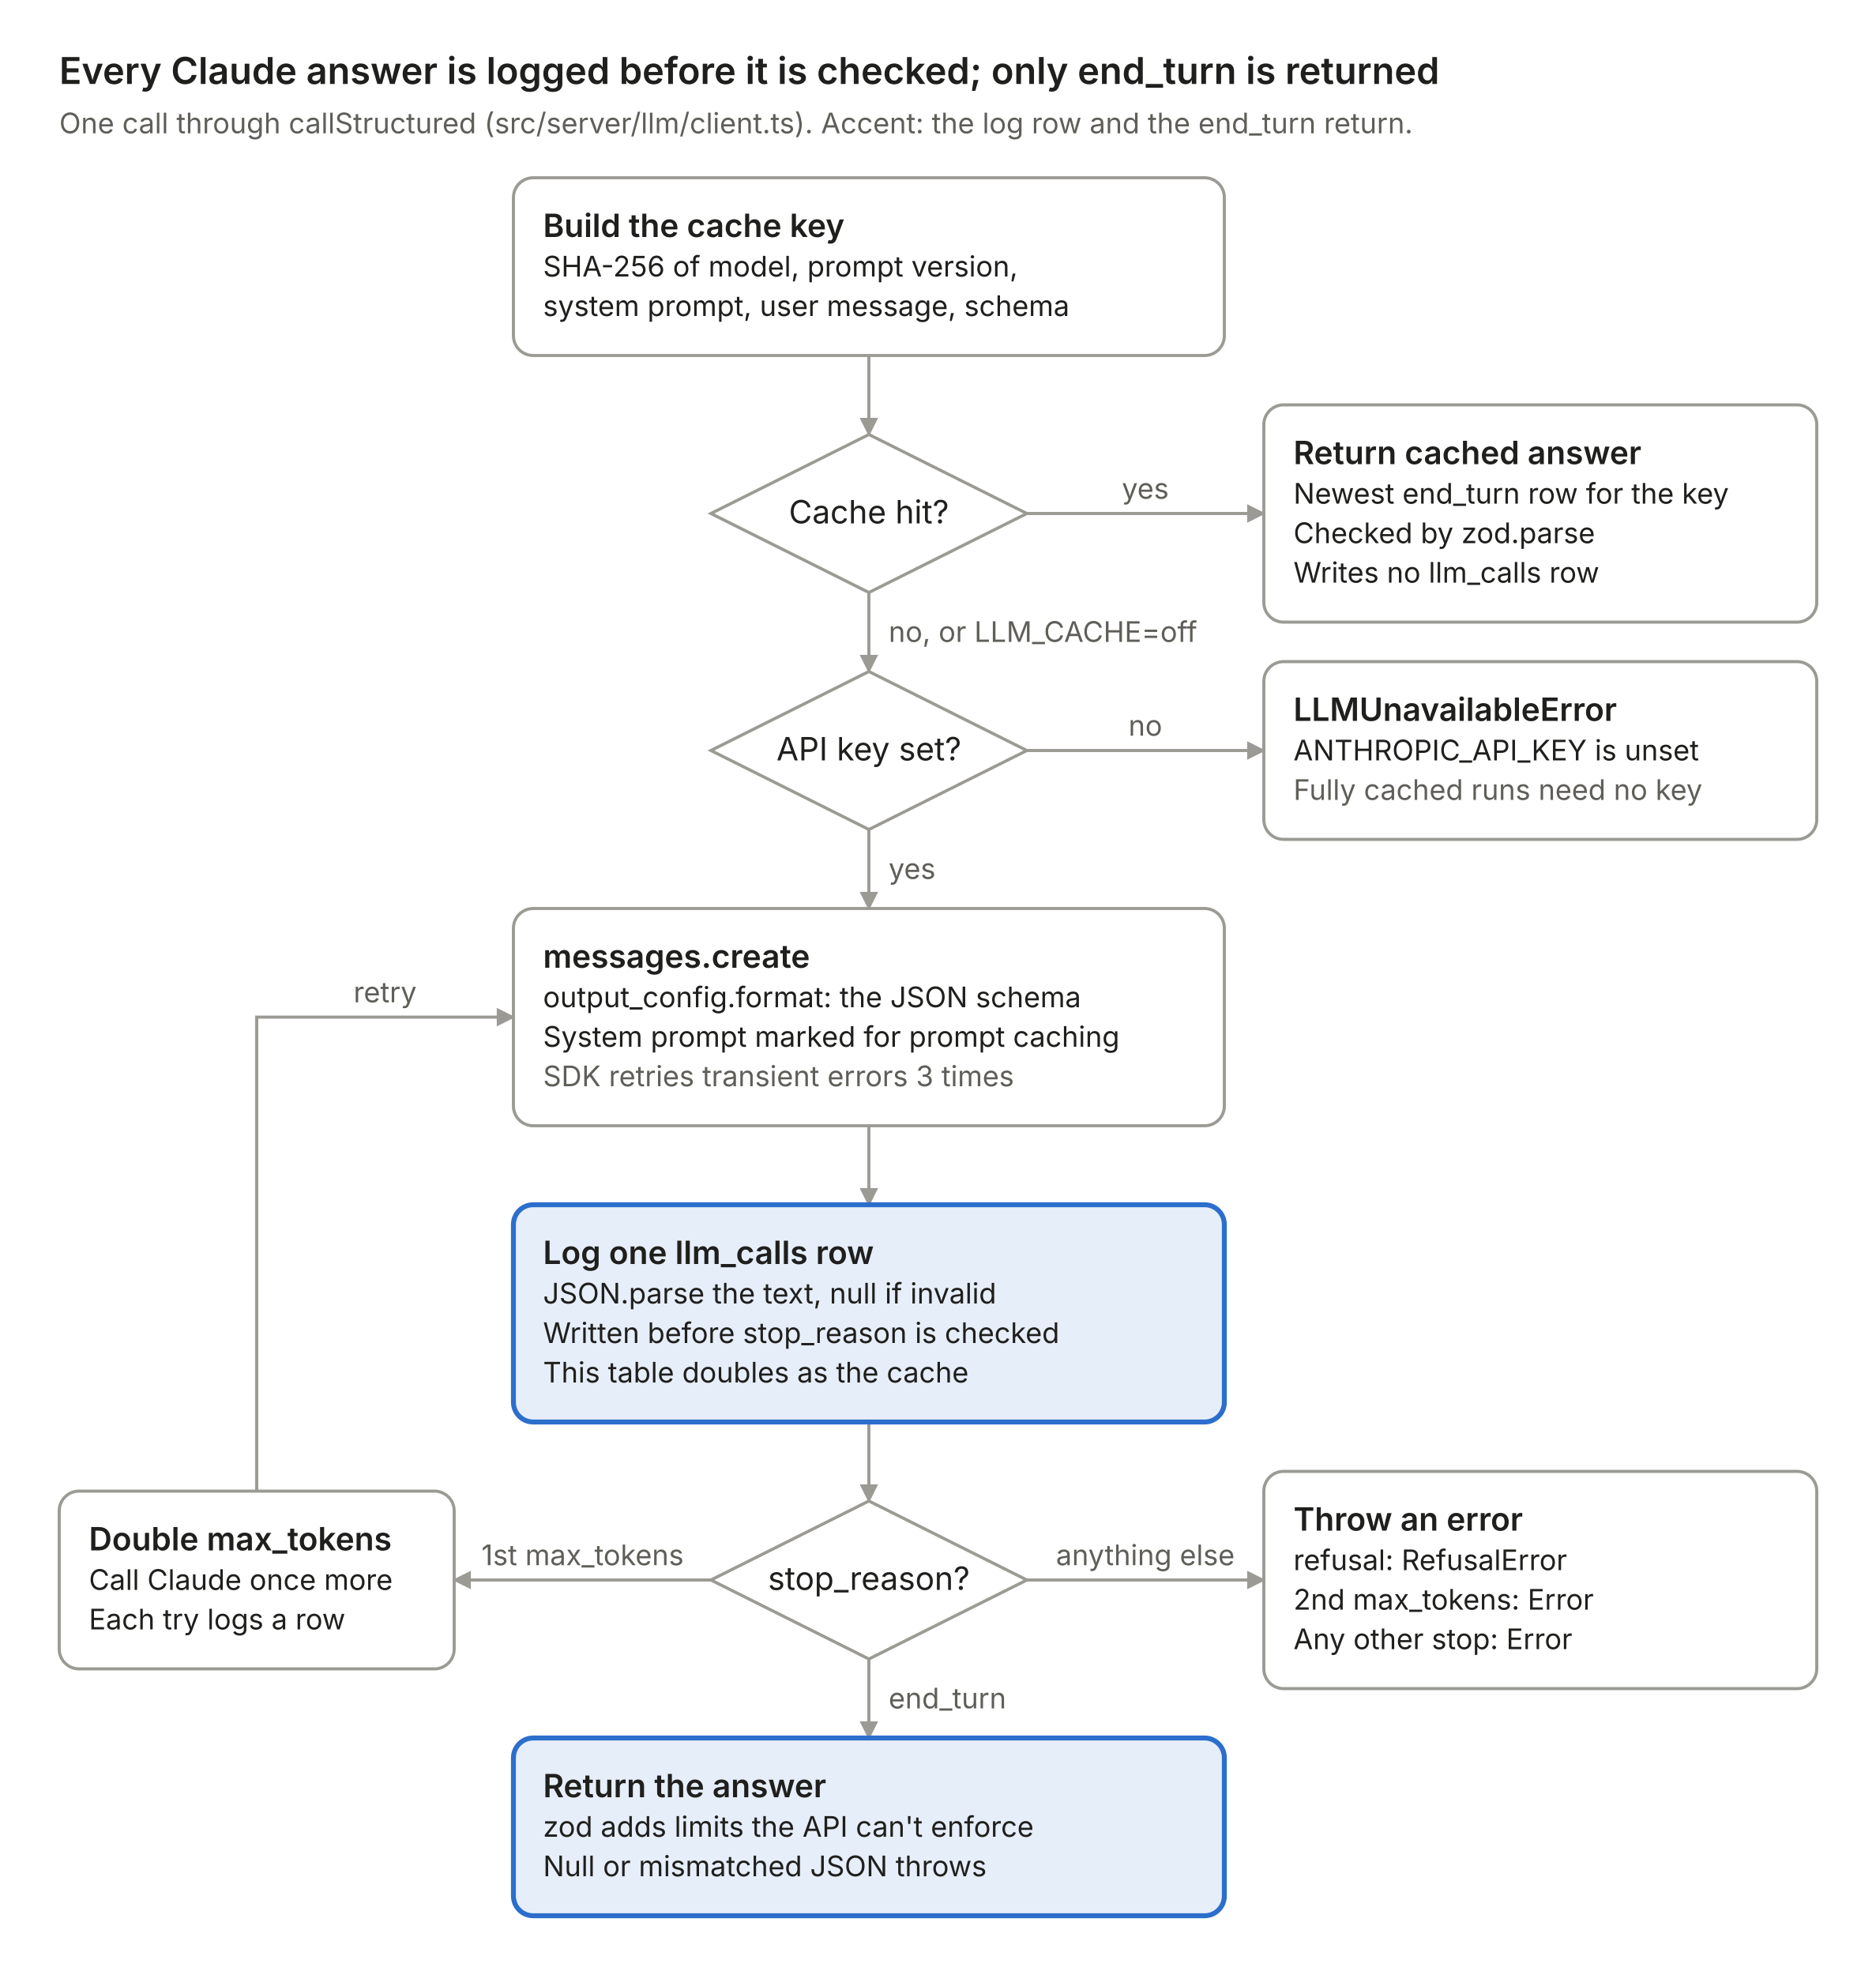
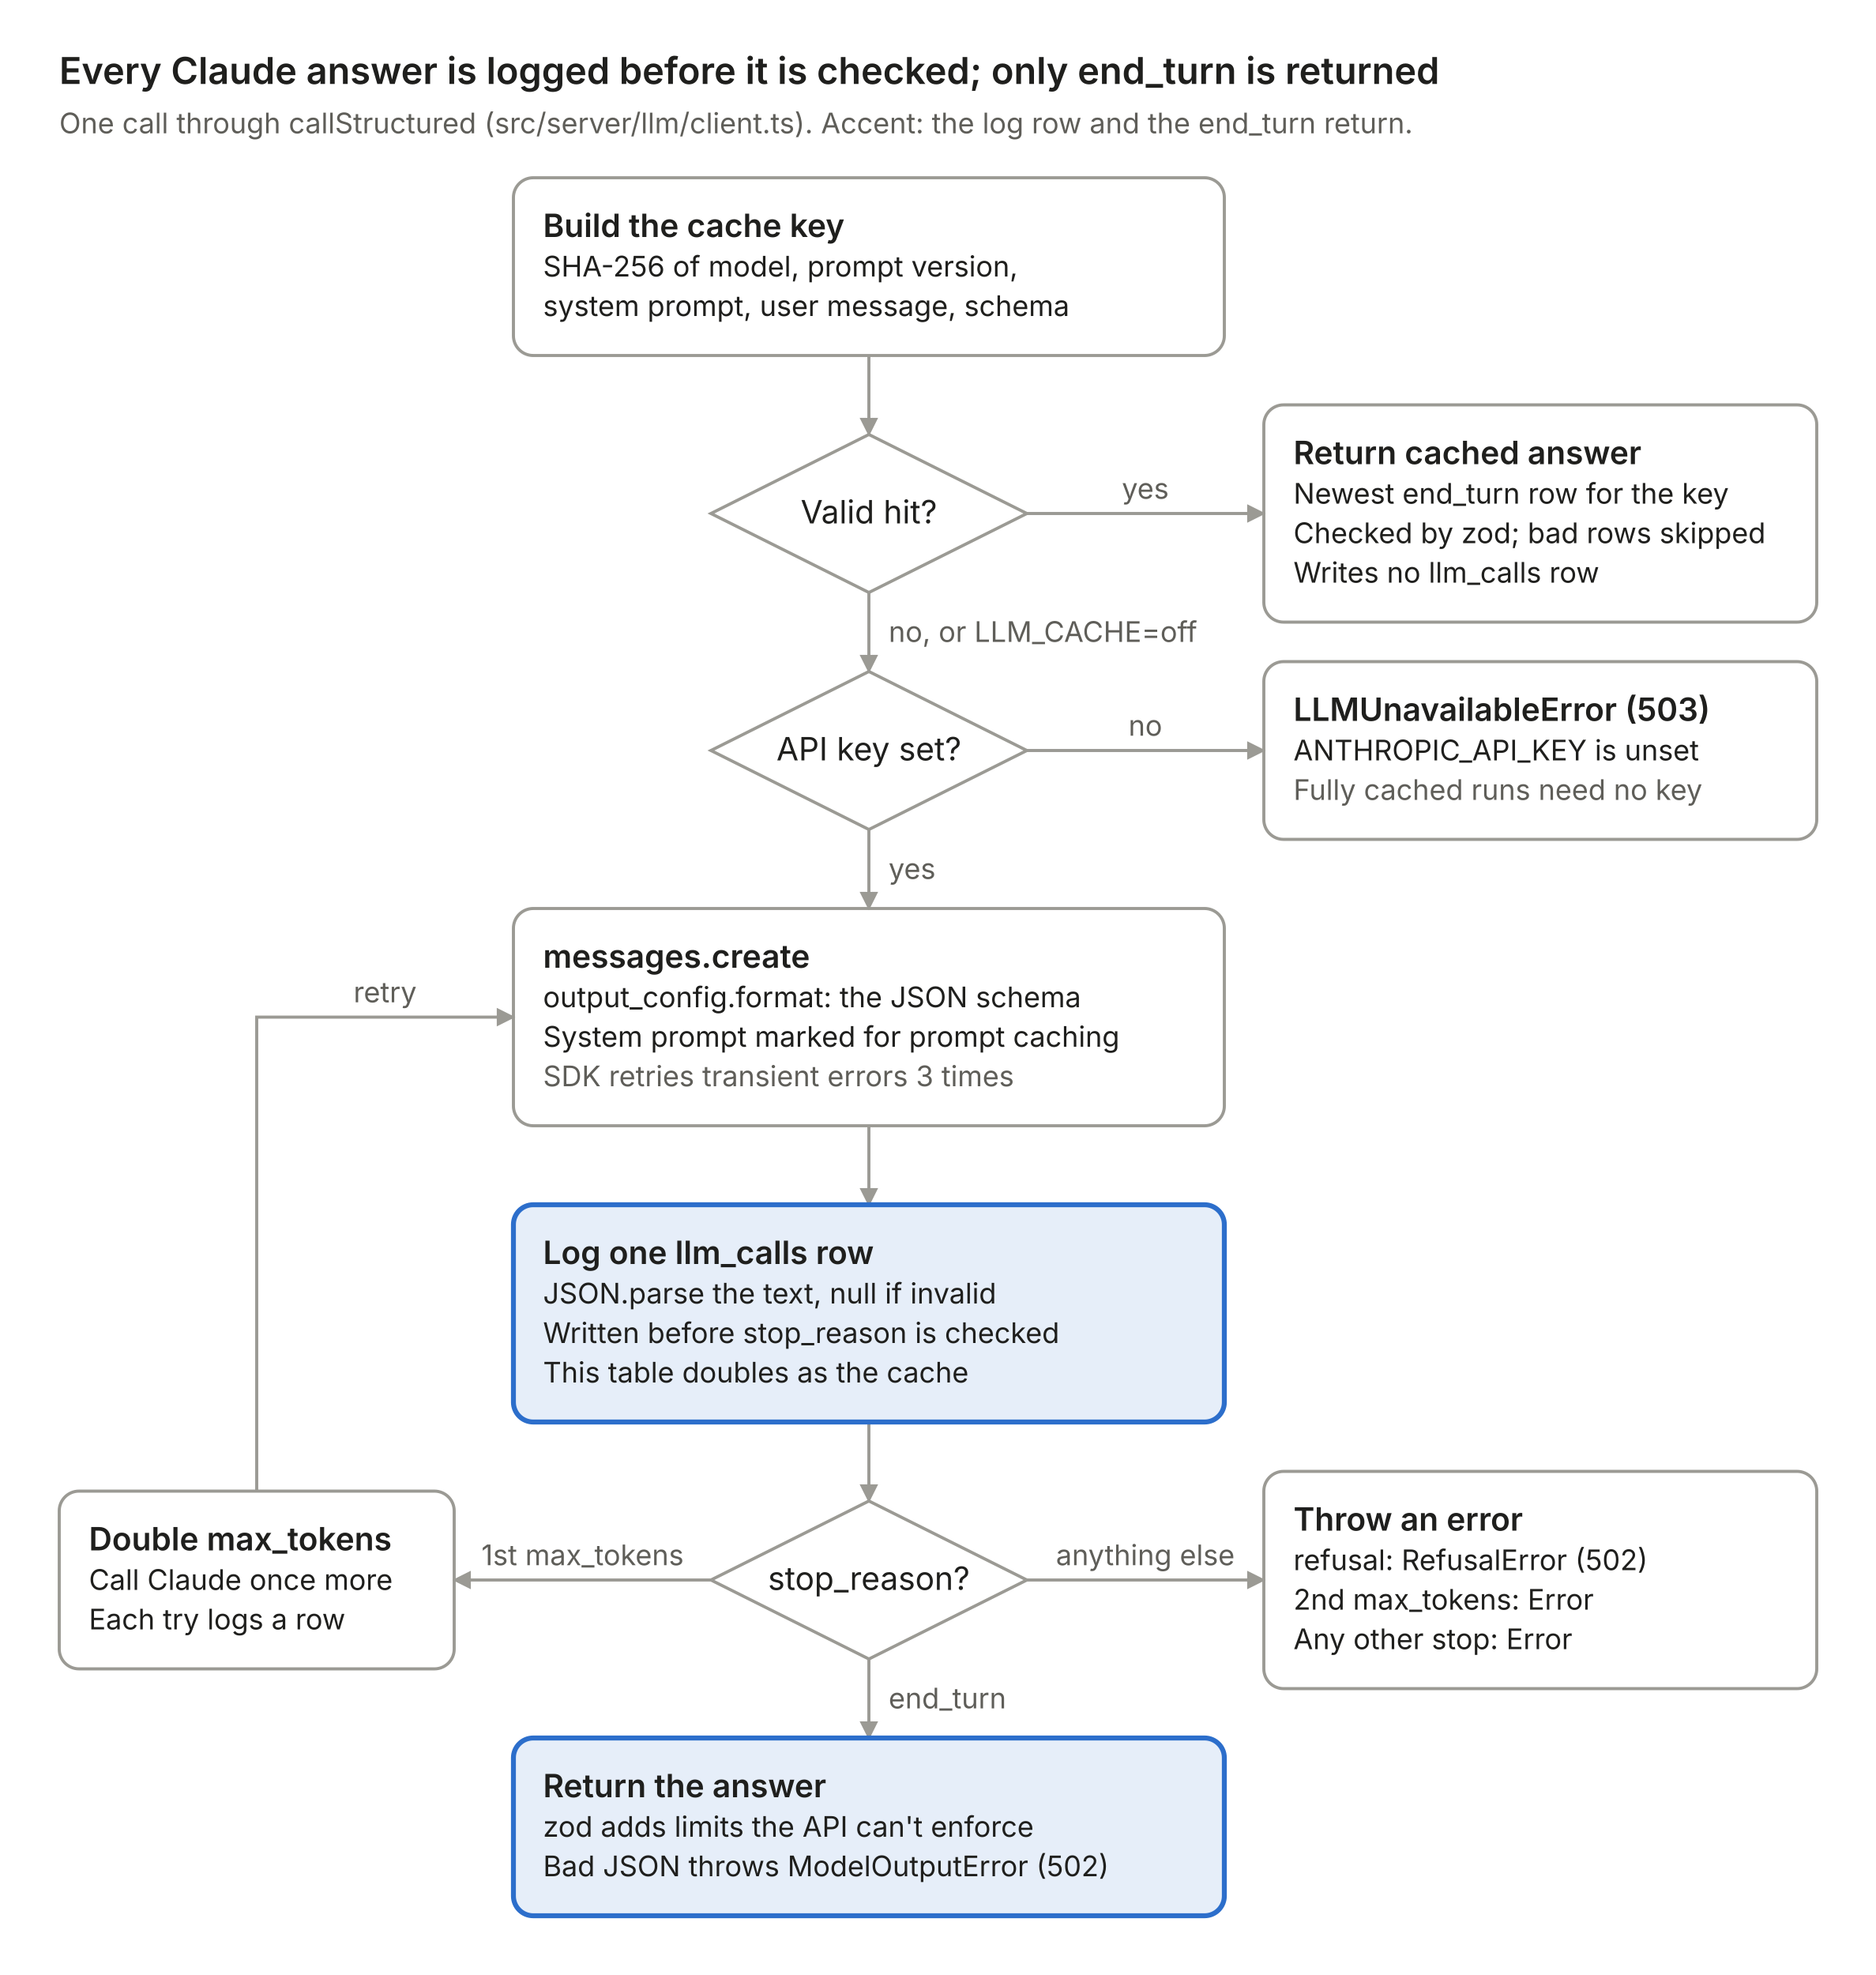
<svg xmlns="http://www.w3.org/2000/svg" viewBox="0 0 760 800" width="760" height="800" role="img" aria-labelledby="title desc">
  <style>
  text { font-family: -apple-system, BlinkMacSystemFont, "Segoe UI", Inter, Helvetica, Arial, sans-serif; }
  .bg { fill: #ffffff; } .ink { fill: #1f1f1d; } .quiet { fill: #5f5e59; }
  .line { fill: none; stroke: #9b9a94; stroke-width: 1.25; } .guide { fill: none; stroke: #d9d8d3; stroke-width: 1.25; }
  .dash { stroke-dasharray: 4 4; } .box { fill: none; stroke: #9b9a94; stroke-width: 1.25; }
  .main { fill: #2c6ecb; fill-opacity: 0.12; stroke: #2c6ecb; stroke-width: 2; }
  .tint { fill: #f2f1ed; stroke: #9b9a94; stroke-width: 1.25; } .head { fill: #9b9a94; }
  .span { fill: #9b9a94; fill-opacity: 0.18; stroke: #9b9a94; stroke-width: 1.25; }
  .span-main { fill: #2c6ecb; fill-opacity: 0.18; stroke: #2c6ecb; stroke-width: 1.25; }
  @media (prefers-color-scheme: dark) {
    .bg { fill: #1c1c1b; } .ink { fill: #ecebe6; } .quiet { fill: #a9a8a2; }
    .line, .box { stroke: #74736d; } .guide { stroke: #3a3936; }
    .main { fill: #6fa2ff; fill-opacity: 0.16; stroke: #6fa2ff; }
    .tint { fill: #262624; stroke: #74736d; } .head { fill: #74736d; }
    .span { fill: #74736d; stroke: #74736d; } .span-main { fill: #6fa2ff; stroke: #6fa2ff; }
  }
</style>
  <defs>
    <marker id="claude-call-arrow" viewBox="0 0 10 10" refX="9" refY="5" markerWidth="6" markerHeight="6" orient="auto-start-reverse">
      <path d="M0 0L10 5L0 10z" class="head" />
    </marker>
  </defs>
  <rect x="0" y="0" width="760" height="800" class="bg" />
  <text x="24" y="34" class="ink" font-size="15" font-weight="600">Every Claude answer is logged before it is checked; only end_turn is returned</text>
  <text x="24" y="54" class="quiet" font-size="11.5">One call through callStructured (src/server/llm/client.ts). Accent: the log row and the end_turn return.</text>
  <path d="M352 144V176" class="line" marker-end="url(#claude-call-arrow)" />
  <path d="M416 208H512" class="line" marker-end="url(#claude-call-arrow)" />
  <path d="M352 240V272" class="line" marker-end="url(#claude-call-arrow)" />
  <path d="M416 304H512" class="line" marker-end="url(#claude-call-arrow)" />
  <path d="M352 336V368" class="line" marker-end="url(#claude-call-arrow)" />
  <path d="M352 456V488" class="line" marker-end="url(#claude-call-arrow)" />
  <path d="M352 576V608" class="line" marker-end="url(#claude-call-arrow)" />
  <path d="M416 640H512" class="line" marker-end="url(#claude-call-arrow)" />
  <path d="M288 640H184" class="line" marker-end="url(#claude-call-arrow)" />
  <path d="M104 604V412H208" class="line" marker-end="url(#claude-call-arrow)" />
  <path d="M352 672V704" class="line" marker-end="url(#claude-call-arrow)" />
  <text x="464" y="202" class="quiet" font-size="11.5" text-anchor="middle">yes</text>
  <text x="360" y="260" class="quiet" font-size="11.5">no, or LLM_CACHE=off</text>
  <text x="464" y="298" class="quiet" font-size="11.5" text-anchor="middle">no</text>
  <text x="360" y="356" class="quiet" font-size="11.5">yes</text>
  <text x="464" y="634" class="quiet" font-size="11.5" text-anchor="middle">anything else</text>
  <text x="236" y="634" class="quiet" font-size="11.5" text-anchor="middle">1st max_tokens</text>
  <text x="156" y="406" class="quiet" font-size="11.5" text-anchor="middle">retry</text>
  <text x="360" y="692" class="quiet" font-size="11.5">end_turn</text>
  <rect x="208" y="72" width="288" height="72" rx="8" class="box" />
  <text x="220" y="96" class="ink" font-size="13" font-weight="600">Build the cache key</text>
  <text x="220" y="112" class="ink" font-size="11.5">SHA-256 of model, prompt version,</text>
  <text x="220" y="128" class="ink" font-size="11.5">system prompt, user message, schema</text>
  <rect x="512" y="164" width="224" height="88" rx="8" class="box" />
  <text x="524" y="188" class="ink" font-size="13" font-weight="600">Return cached answer</text>
  <text x="524" y="204" class="ink" font-size="11.5">Newest end_turn row for the key</text>
-   <text x="524" y="220" class="ink" font-size="11.5">Checked by zod.parse</text>
+   <text x="524" y="220" class="ink" font-size="11.5">Checked by zod; bad rows skipped</text>
  <text x="524" y="236" class="ink" font-size="11.5">Writes no llm_calls row</text>
  <rect x="512" y="268" width="224" height="72" rx="8" class="box" />
-   <text x="524" y="292" class="ink" font-size="13" font-weight="600">LLMUnavailableError</text>
+   <text x="524" y="292" class="ink" font-size="13" font-weight="600">LLMUnavailableError (503)</text>
  <text x="524" y="308" class="ink" font-size="11.5">ANTHROPIC_API_KEY is unset</text>
  <text x="524" y="324" class="quiet" font-size="11.5">Fully cached runs need no key</text>
  <rect x="208" y="368" width="288" height="88" rx="8" class="box" />
  <text x="220" y="392" class="ink" font-size="13" font-weight="600">messages.create</text>
  <text x="220" y="408" class="ink" font-size="11.5">output_config.format: the JSON schema</text>
  <text x="220" y="424" class="ink" font-size="11.5">System prompt marked for prompt caching</text>
  <text x="220" y="440" class="quiet" font-size="11.5">SDK retries transient errors 3 times</text>
  <rect x="208" y="488" width="288" height="88" rx="8" class="main" />
  <text x="220" y="512" class="ink" font-size="13" font-weight="600">Log one llm_calls row</text>
  <text x="220" y="528" class="ink" font-size="11.5">JSON.parse the text, null if invalid</text>
  <text x="220" y="544" class="ink" font-size="11.5">Written before stop_reason is checked</text>
  <text x="220" y="560" class="ink" font-size="11.5">This table doubles as the cache</text>
  <rect x="24" y="604" width="160" height="72" rx="8" class="box" />
  <text x="36" y="628" class="ink" font-size="13" font-weight="600">Double max_tokens</text>
  <text x="36" y="644" class="ink" font-size="11.5">Call Claude once more</text>
  <text x="36" y="660" class="ink" font-size="11.5">Each try logs a row</text>
  <rect x="512" y="596" width="224" height="88" rx="8" class="box" />
  <text x="524" y="620" class="ink" font-size="13" font-weight="600">Throw an error</text>
-   <text x="524" y="636" class="ink" font-size="11.5">refusal: RefusalError</text>
+   <text x="524" y="636" class="ink" font-size="11.5">refusal: RefusalError (502)</text>
  <text x="524" y="652" class="ink" font-size="11.5">2nd max_tokens: Error</text>
  <text x="524" y="668" class="ink" font-size="11.5">Any other stop: Error</text>
  <rect x="208" y="704" width="288" height="72" rx="8" class="main" />
  <text x="220" y="728" class="ink" font-size="13" font-weight="600">Return the answer</text>
  <text x="220" y="744" class="ink" font-size="11.5">zod adds limits the API can't enforce</text>
-   <text x="220" y="760" class="ink" font-size="11.5">Null or mismatched JSON throws</text>
+   <text x="220" y="760" class="ink" font-size="11.5">Bad JSON throws ModelOutputError (502)</text>
  <polygon points="288,208 352,176 416,208 352,240" class="box" />
-   <text x="352" y="212" class="ink" font-size="13" text-anchor="middle">Cache hit?</text>
+   <text x="352" y="212" class="ink" font-size="13" text-anchor="middle">Valid hit?</text>
  <polygon points="288,304 352,272 416,304 352,336" class="box" />
  <text x="352" y="308" class="ink" font-size="13" text-anchor="middle">API key set?</text>
  <polygon points="288,640 352,608 416,640 352,672" class="box" />
  <text x="352" y="644" class="ink" font-size="13" text-anchor="middle">stop_reason?</text>
</svg>
